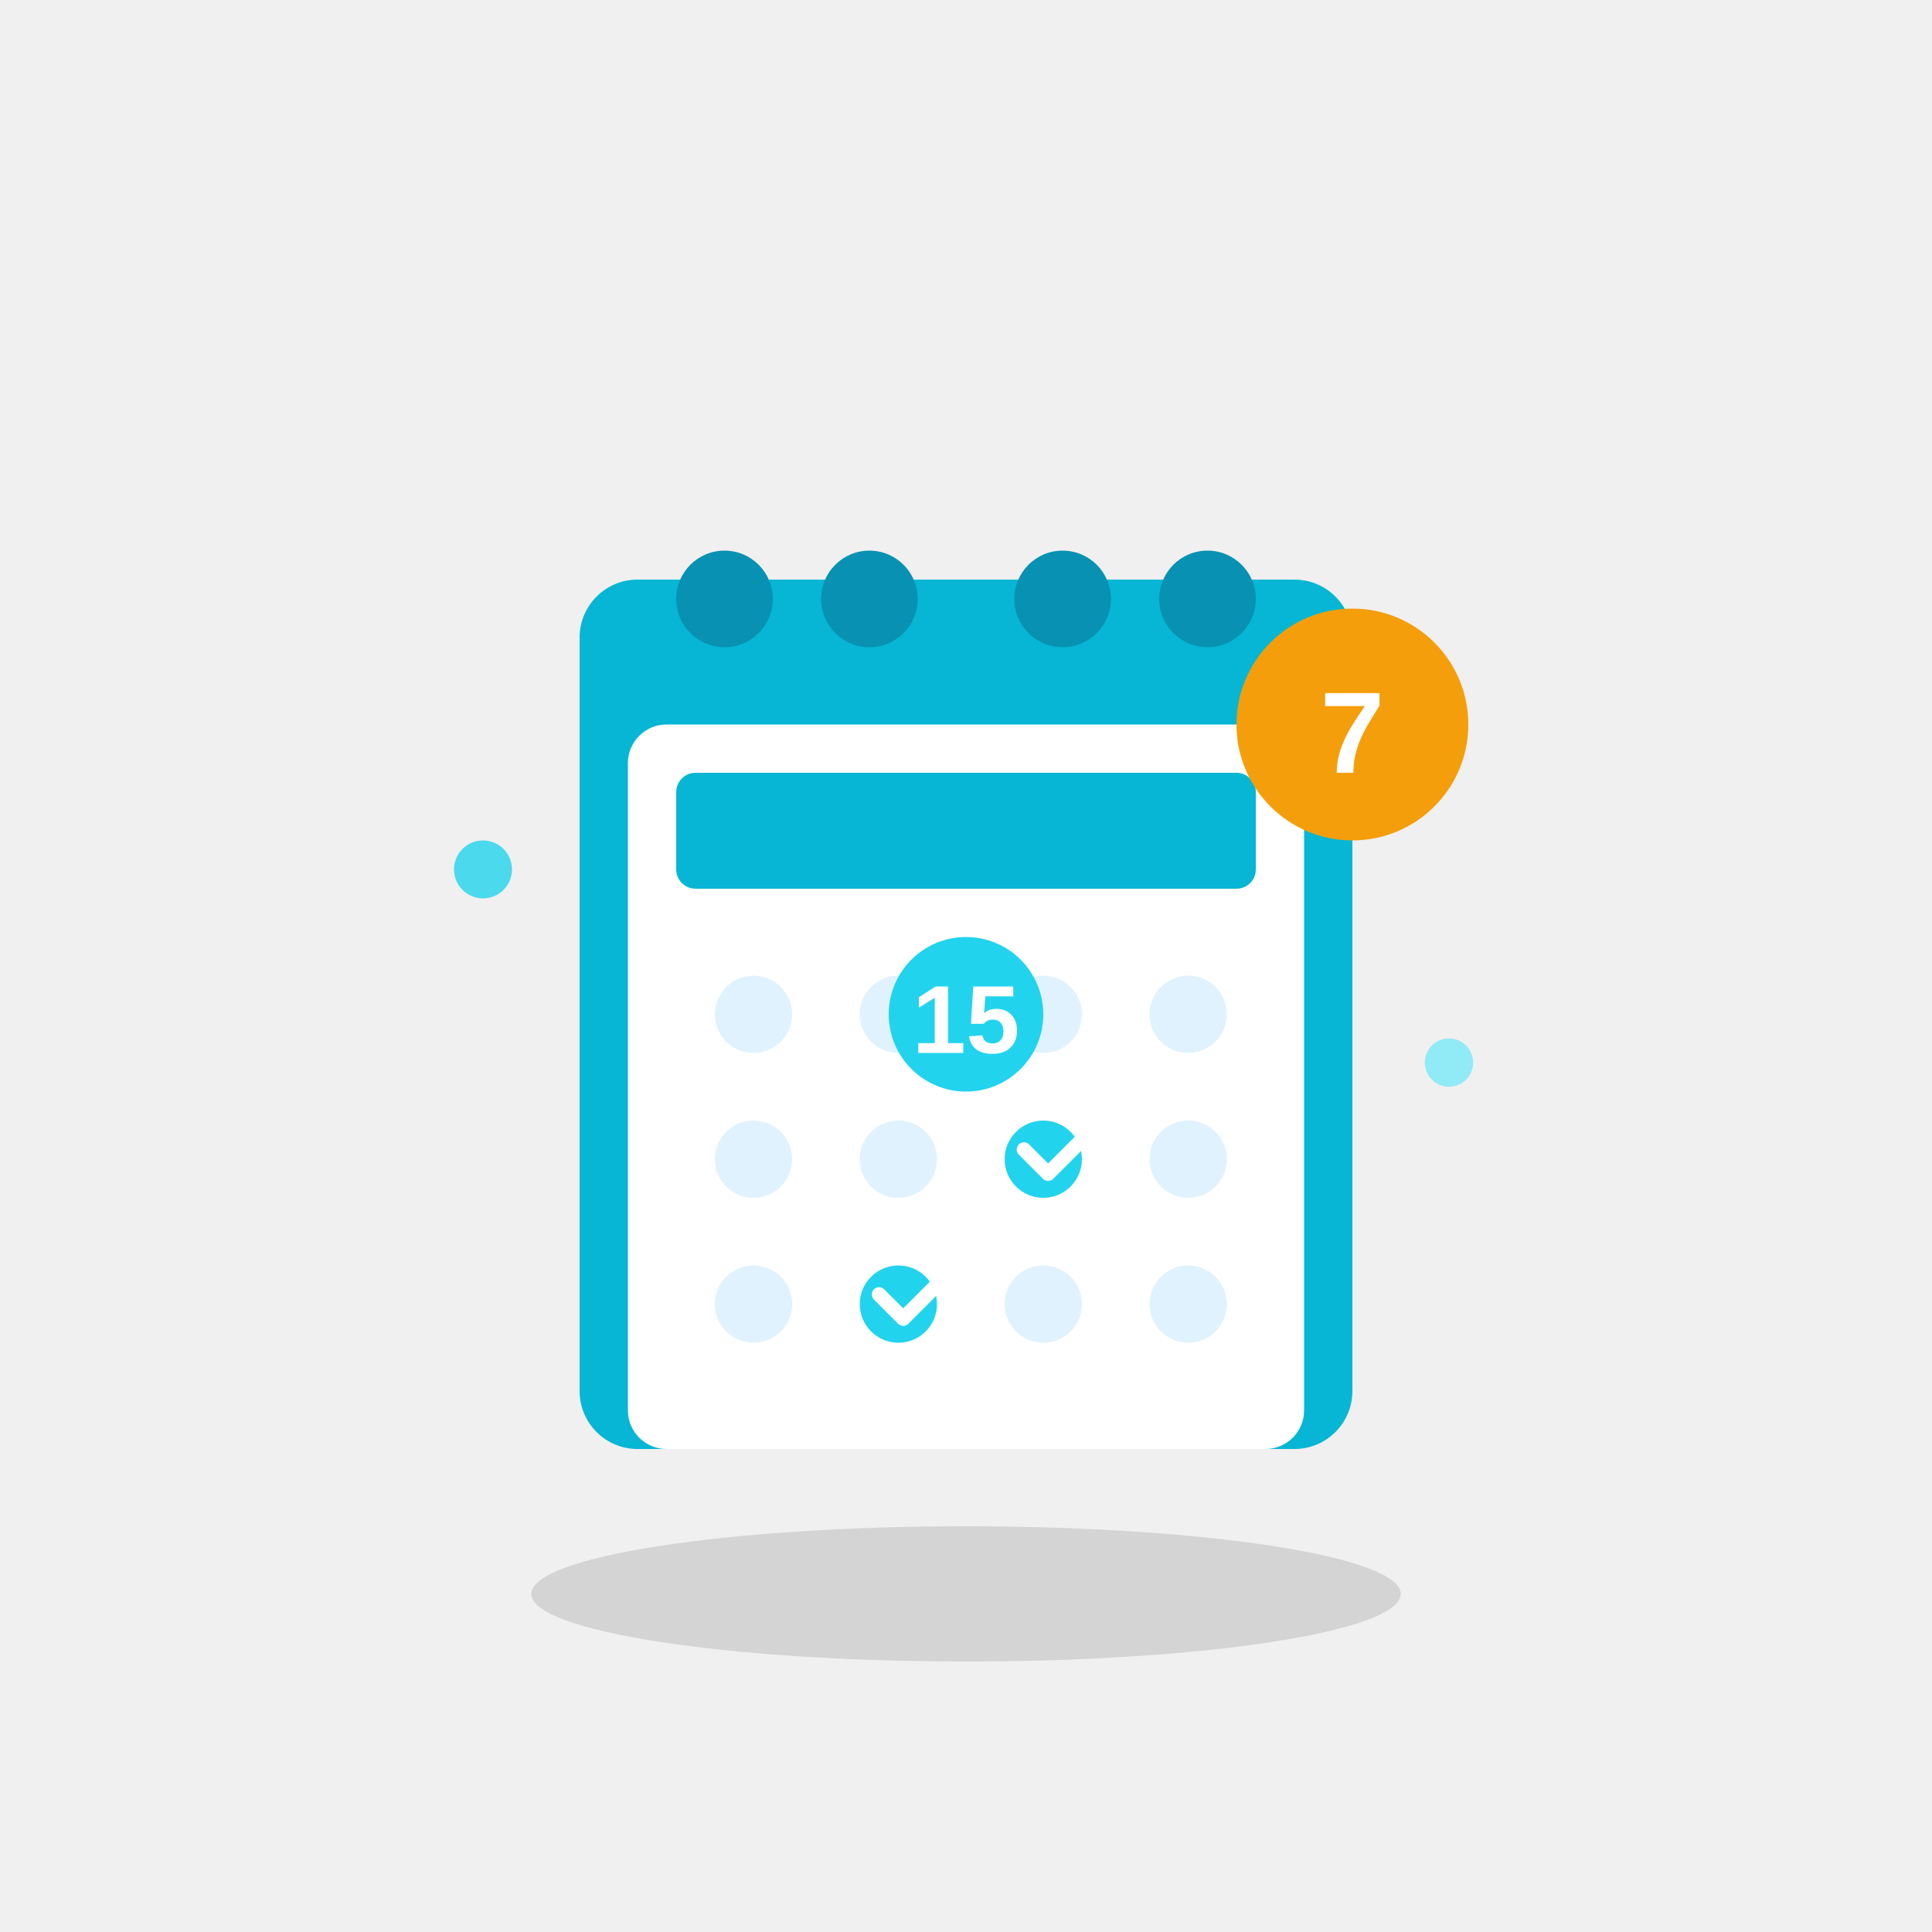
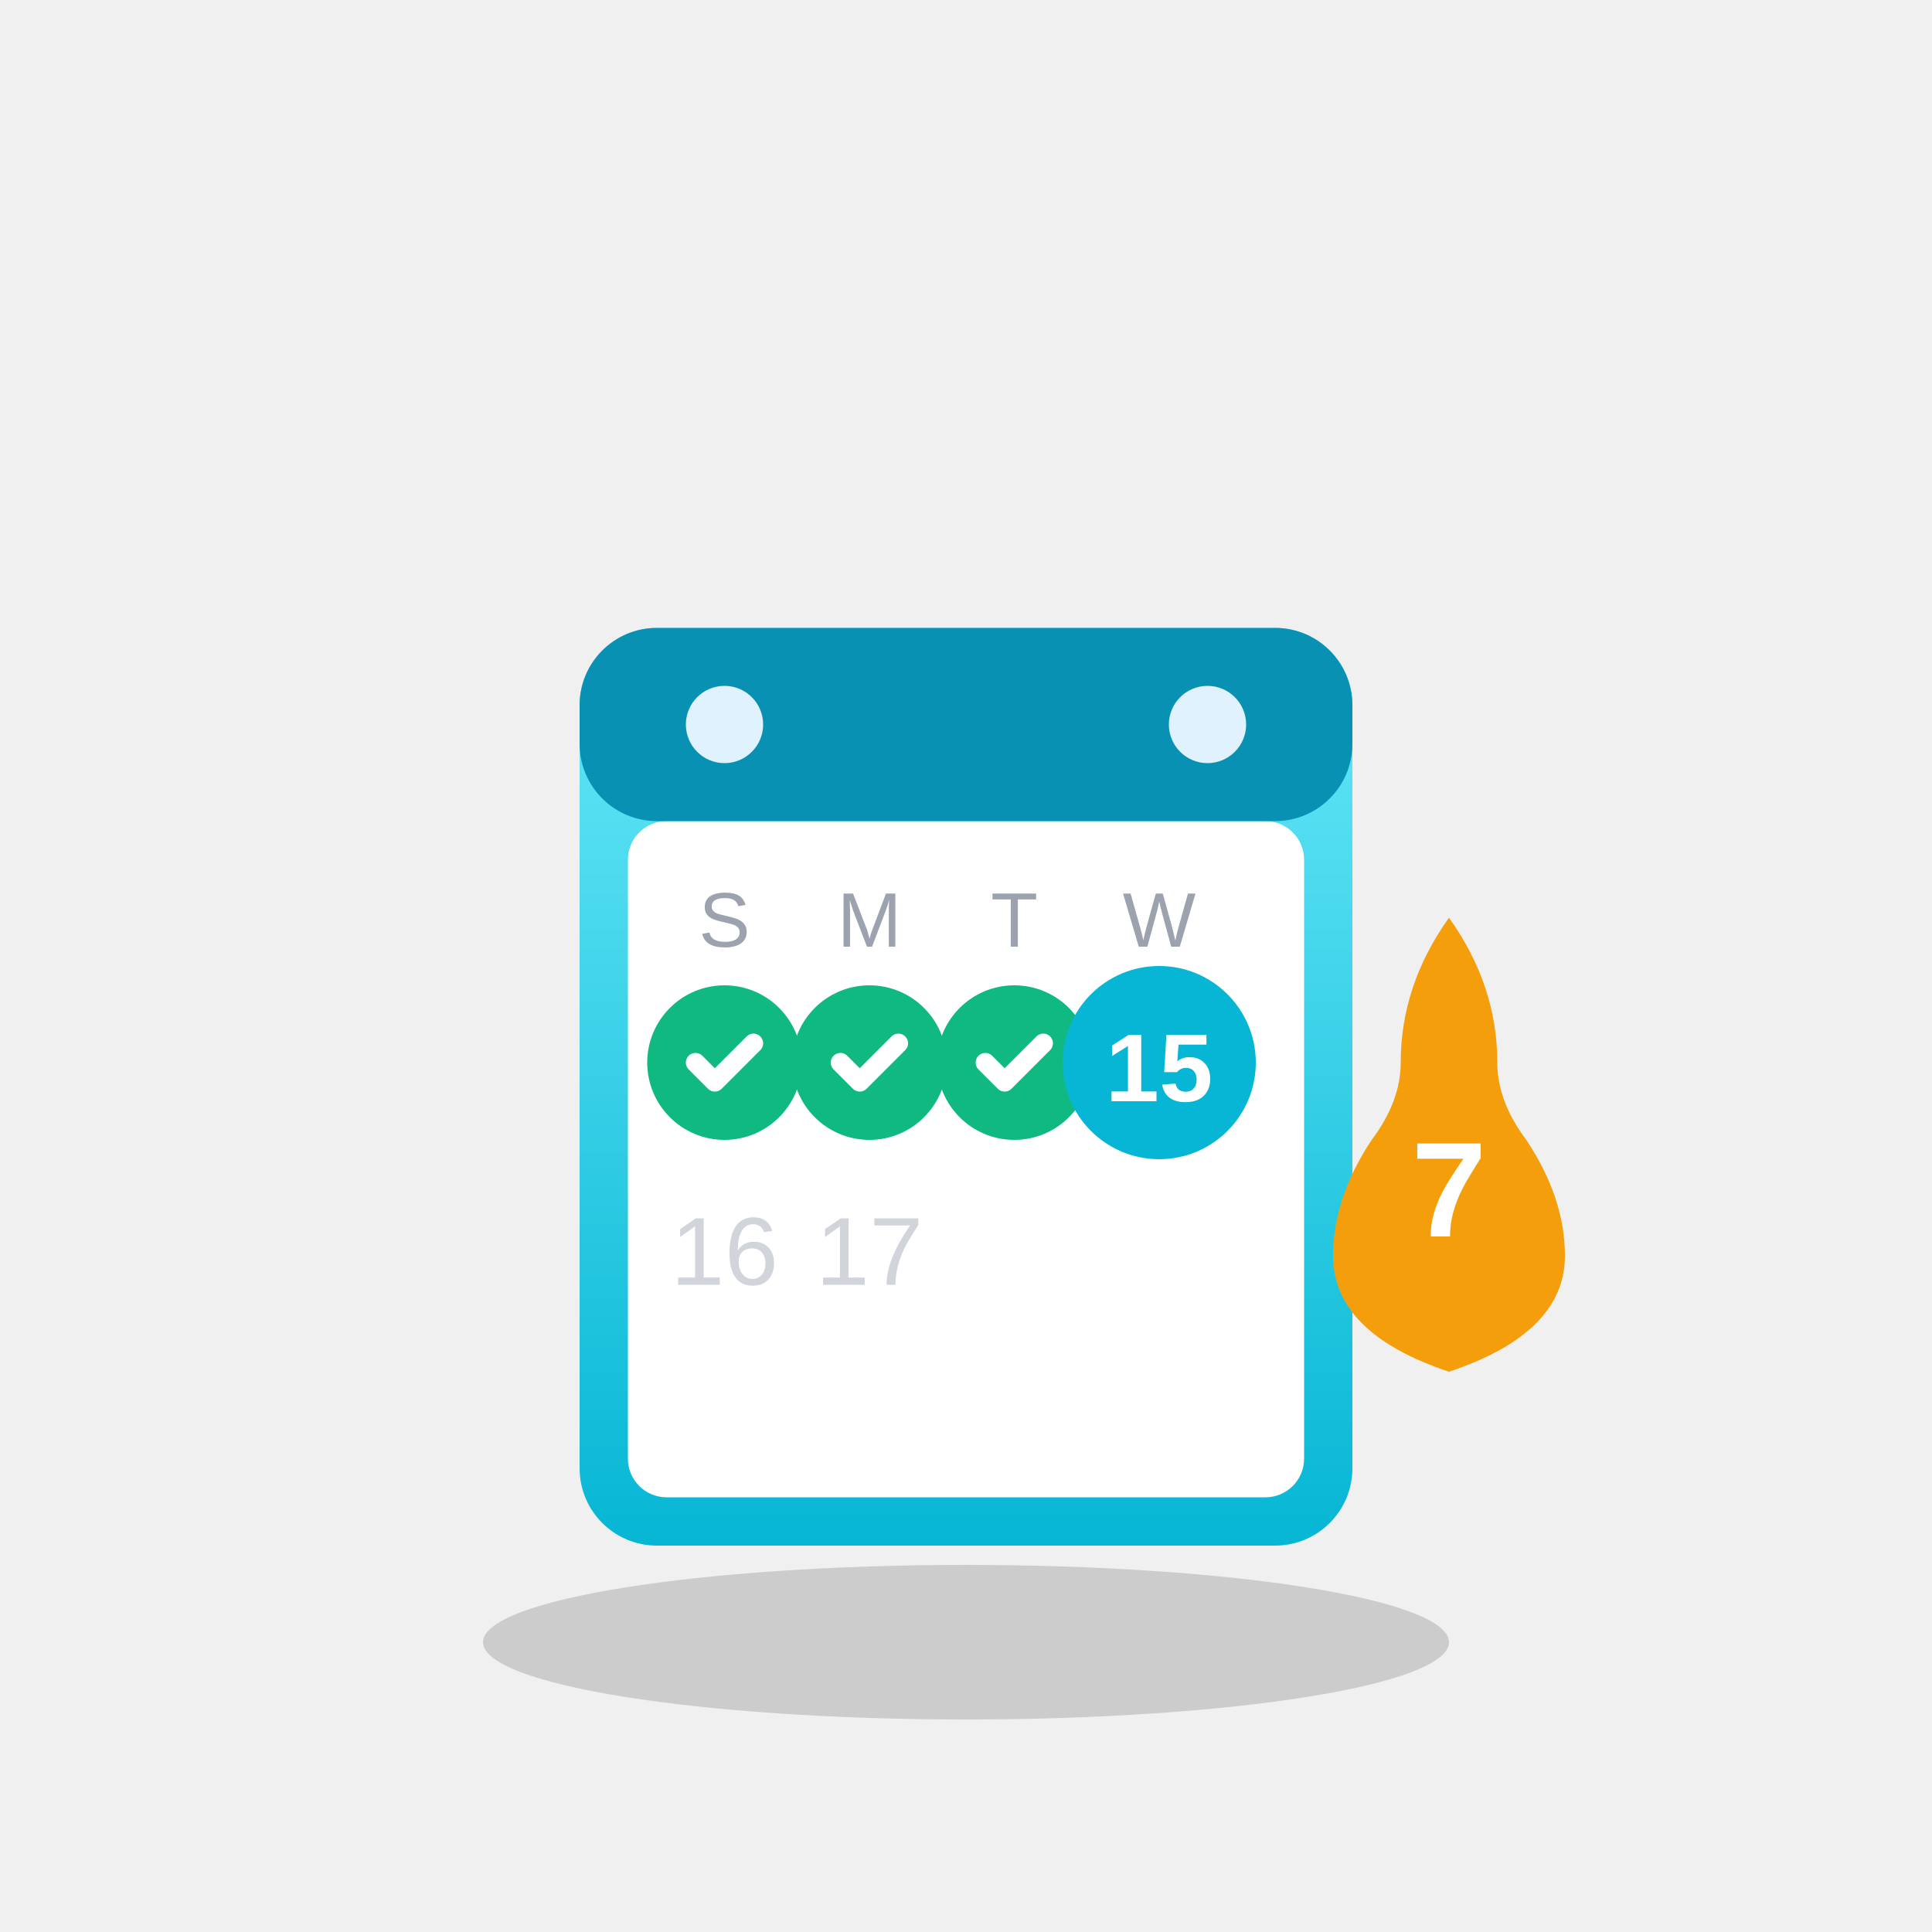
<svg xmlns="http://www.w3.org/2000/svg" width="200" height="200" viewBox="0 0 200 200" fill="none">
-   <ellipse cx="100" cy="165" rx="45" ry="7" fill="#000000" opacity="0.12" />
-   <rect x="60" y="60" width="80" height="90" rx="6" fill="#06B6D4" />
-   <rect x="65" y="75" width="70" height="75" rx="4" fill="#FFFFFF" />
-   <circle cx="75" cy="62" r="5" fill="#0891B2" />
-   <circle cx="90" cy="62" r="5" fill="#0891B2" />
-   <circle cx="110" cy="62" r="5" fill="#0891B2" />
-   <circle cx="125" cy="62" r="5" fill="#0891B2" />
-   <rect x="70" y="80" width="60" height="12" rx="2" fill="#06B6D4" />
-   <circle cx="78" cy="105" r="4" fill="#E0F2FE" />
-   <circle cx="93" cy="105" r="4" fill="#E0F2FE" />
-   <circle cx="108" cy="105" r="4" fill="#E0F2FE" />
-   <circle cx="123" cy="105" r="4" fill="#E0F2FE" />
-   <circle cx="78" cy="120" r="4" fill="#E0F2FE" />
-   <circle cx="93" cy="120" r="4" fill="#E0F2FE" />
-   <circle cx="108" cy="120" r="4" fill="#22D3EE" />
-   <circle cx="123" cy="120" r="4" fill="#E0F2FE" />
-   <circle cx="78" cy="135" r="4" fill="#E0F2FE" />
-   <circle cx="93" cy="135" r="4" fill="#22D3EE" />
-   <circle cx="108" cy="135" r="4" fill="#E0F2FE" />
-   <circle cx="123" cy="135" r="4" fill="#E0F2FE" />
-   <circle cx="100" cy="105" r="8" fill="#22D3EE" />
-   <text x="100" y="109" font-family="Arial" font-size="10" font-weight="bold" fill="#FFF" text-anchor="middle">15</text>
-   <path d="M106 119 L108.5 121.5 L112 118" stroke="#FFF" stroke-width="1.5" stroke-linecap="round" stroke-linejoin="round" />
-   <path d="M91 134 L93.5 136.5 L97 133" stroke="#FFF" stroke-width="1.5" stroke-linecap="round" stroke-linejoin="round" />
-   <circle cx="140" cy="75" r="12" fill="#F59E0B" />
-   <text x="140" y="80" font-family="Arial" font-size="12" font-weight="bold" fill="#FFF" text-anchor="middle">7</text>
-   <circle cx="50" cy="90" r="3" fill="#22D3EE" opacity="0.8" />
-   <circle cx="150" cy="110" r="2.5" fill="#67E8F9" opacity="0.7" />
+   <defs>
+     <linearGradient id="calGrad" x1="0%" y1="0%" x2="0%" y2="100%">
+       <stop offset="0%" stop-color="#67E8F9" />
+       <stop offset="100%" stop-color="#06B6D4" />
+     </linearGradient>
+   </defs>
+   <ellipse cx="100" cy="170" rx="50" ry="8" fill="#000000" opacity="0.15" />
+   <rect x="60" y="65" width="80" height="95" rx="8" fill="url(#calGrad)" />
+   <rect x="65" y="85" width="70" height="70" rx="4" fill="#FFFFFF" />
+   <rect x="60" y="65" width="80" height="20" rx="8" fill="#0891B2" />
+   <circle cx="75" cy="75" r="4" fill="#E0F2FE" />
+   <circle cx="125" cy="75" r="4" fill="#E0F2FE" />
+   <text x="75" y="98" font-family="Arial" font-size="8" fill="#9CA3AF" text-anchor="middle">S</text>
+   <text x="90" y="98" font-family="Arial" font-size="8" fill="#9CA3AF" text-anchor="middle">M</text>
+   <text x="105" y="98" font-family="Arial" font-size="8" fill="#9CA3AF" text-anchor="middle">T</text>
+   <text x="120" y="98" font-family="Arial" font-size="8" fill="#9CA3AF" text-anchor="middle">W</text>
+   <circle cx="75" cy="110" r="8" fill="#10B981" />
+   <path d="M72 110 L74 112 L78 108" stroke="#FFFFFF" stroke-width="2" stroke-linecap="round" stroke-linejoin="round" />
+   <circle cx="90" cy="110" r="8" fill="#10B981" />
+   <path d="M87 110 L89 112 L93 108" stroke="#FFFFFF" stroke-width="2" stroke-linecap="round" stroke-linejoin="round" />
+   <circle cx="105" cy="110" r="8" fill="#10B981" />
+   <path d="M102 110 L104 112 L108 108" stroke="#FFFFFF" stroke-width="2" stroke-linecap="round" stroke-linejoin="round" />
+   <circle cx="120" cy="110" r="10" fill="#06B6D4" />
+   <text x="120" y="114" font-family="Arial" font-size="10" font-weight="bold" fill="#FFFFFF" text-anchor="middle">15</text>
+   <text x="75" y="133" font-family="Arial" font-size="10" fill="#D1D5DB" text-anchor="middle">16</text>
+   <text x="90" y="133" font-family="Arial" font-size="10" fill="#D1D5DB" text-anchor="middle">17</text>
+   <path d="M150 95 Q145 102 145 110 Q145 114 142 118 Q138 124 138 130 Q138 138 150 142 Q162 138 162 130 Q162 124 158 118 Q155 114 155 110 Q155 102 150 95 Z" fill="#F59E0B" />
+   <text x="150" y="128" font-family="Arial" font-size="14" font-weight="bold" fill="#FFFFFF" text-anchor="middle">7</text>
</svg>
